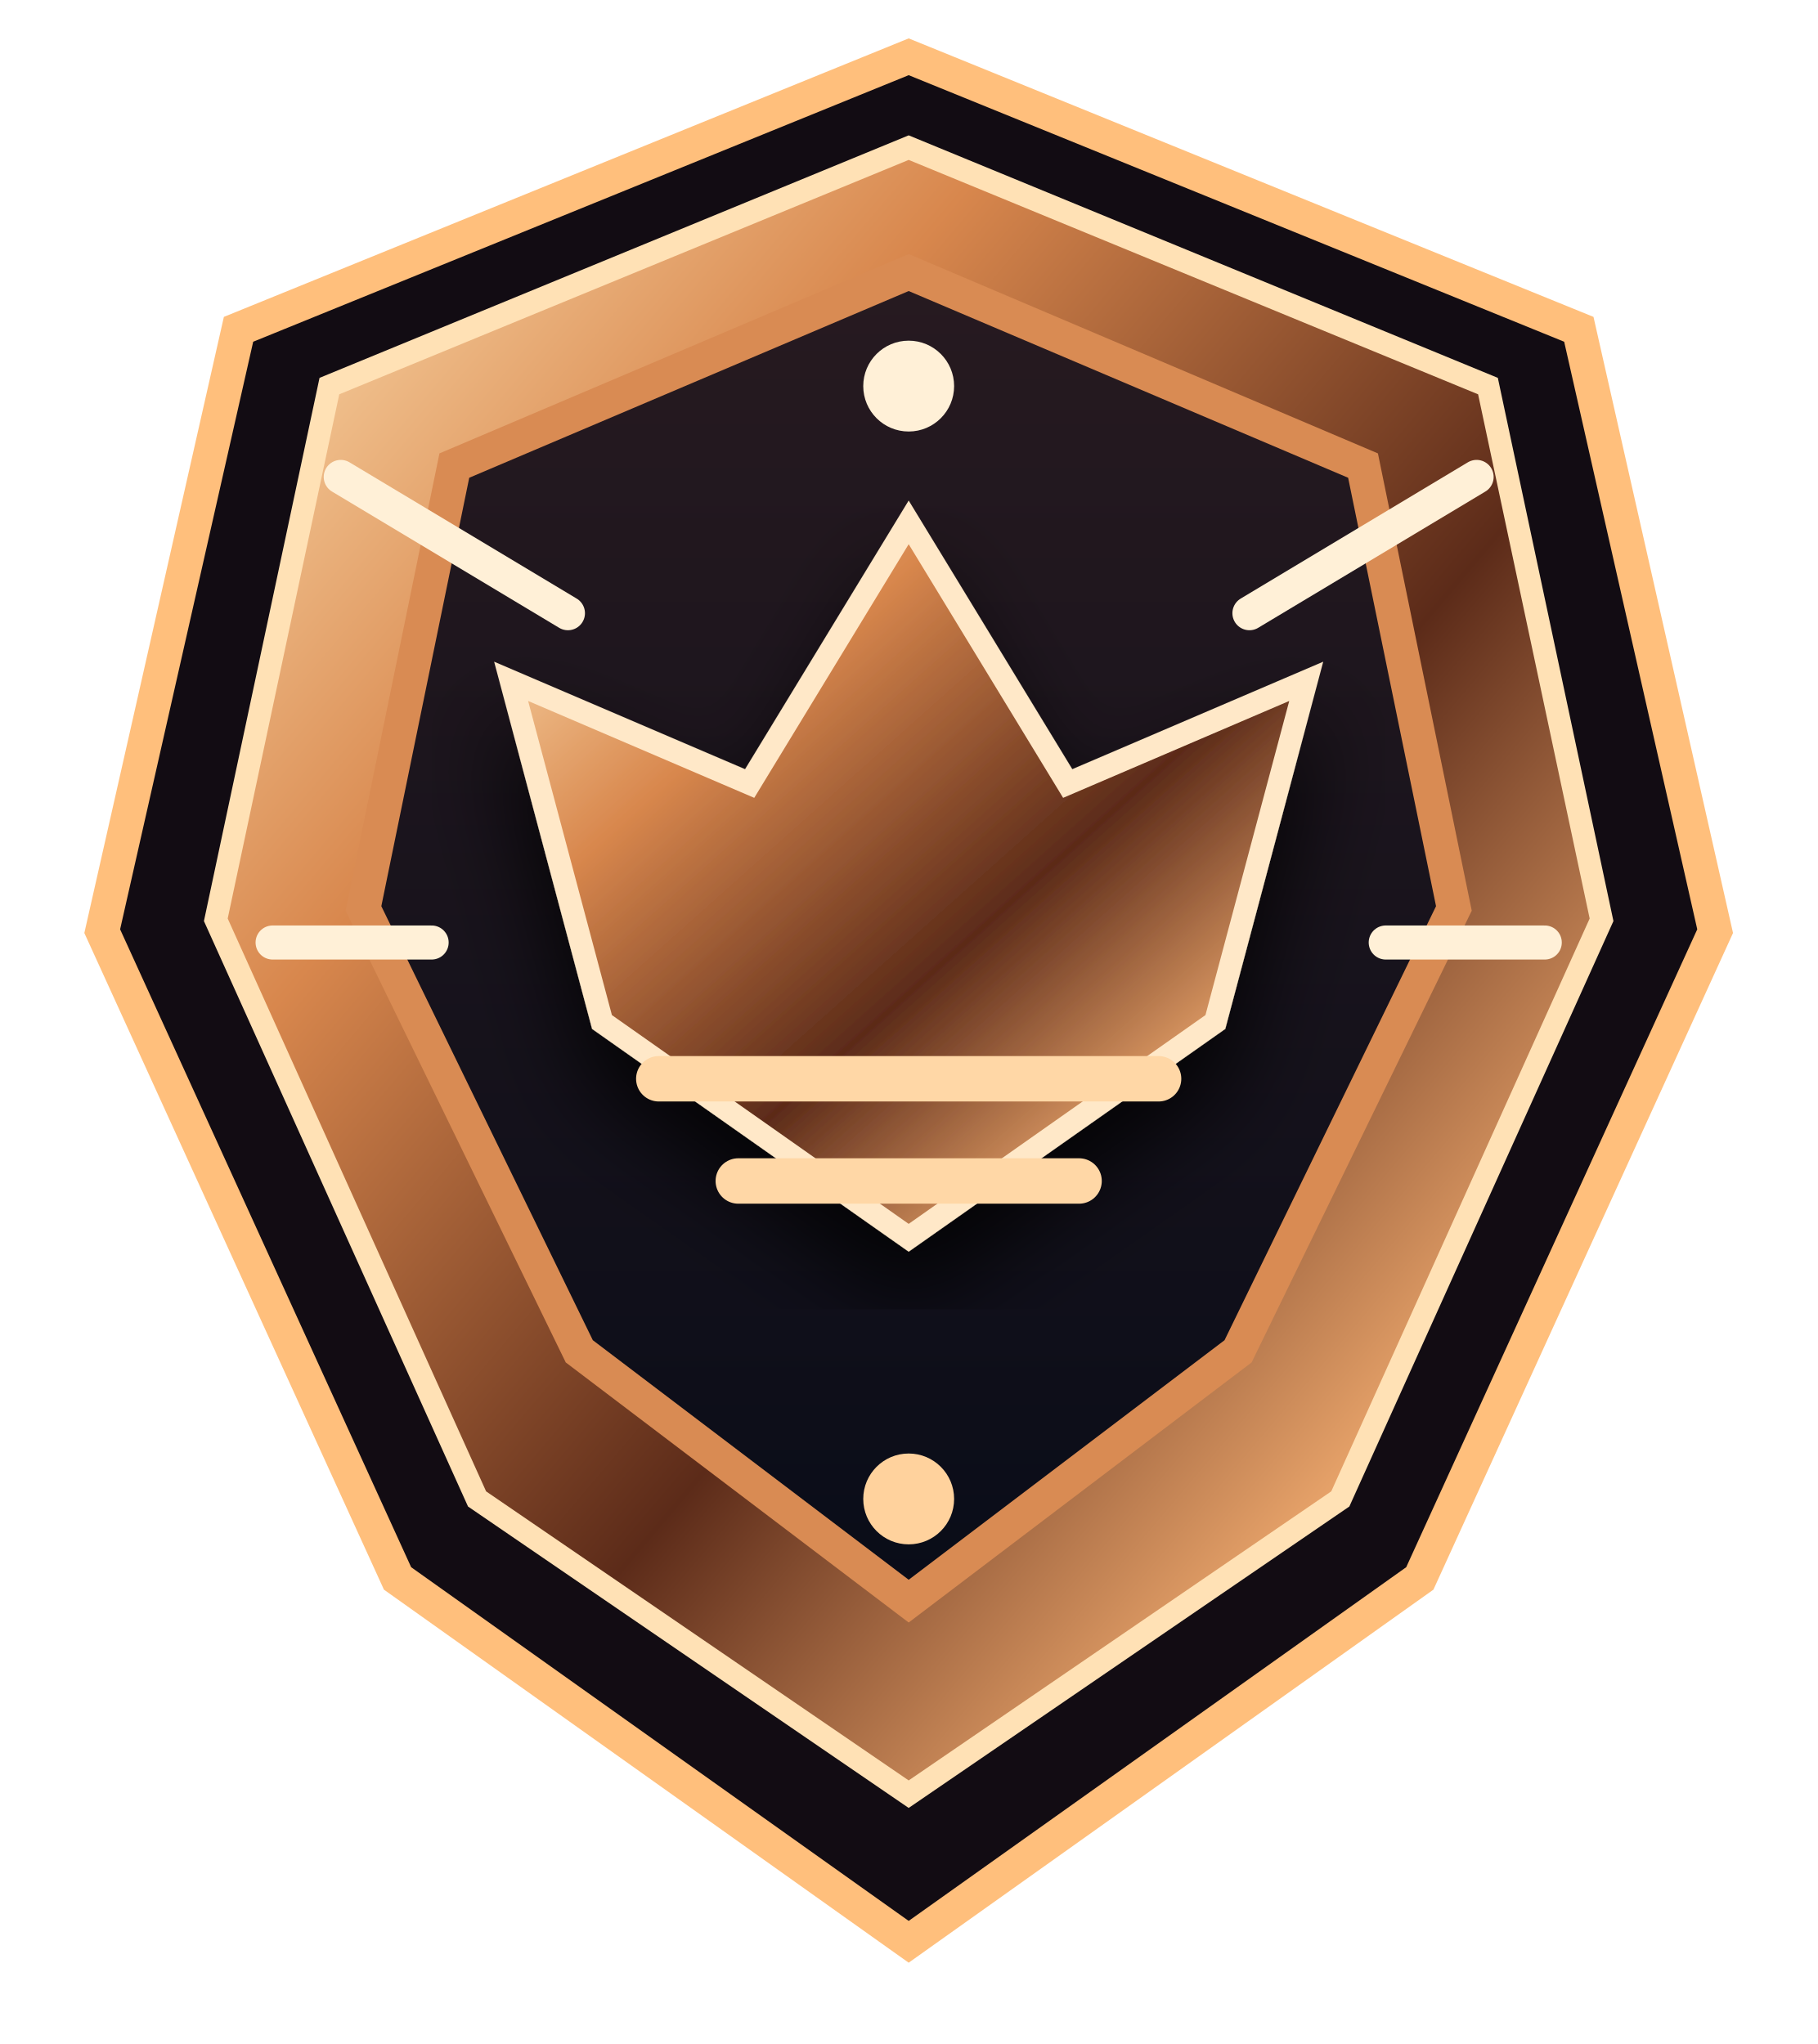
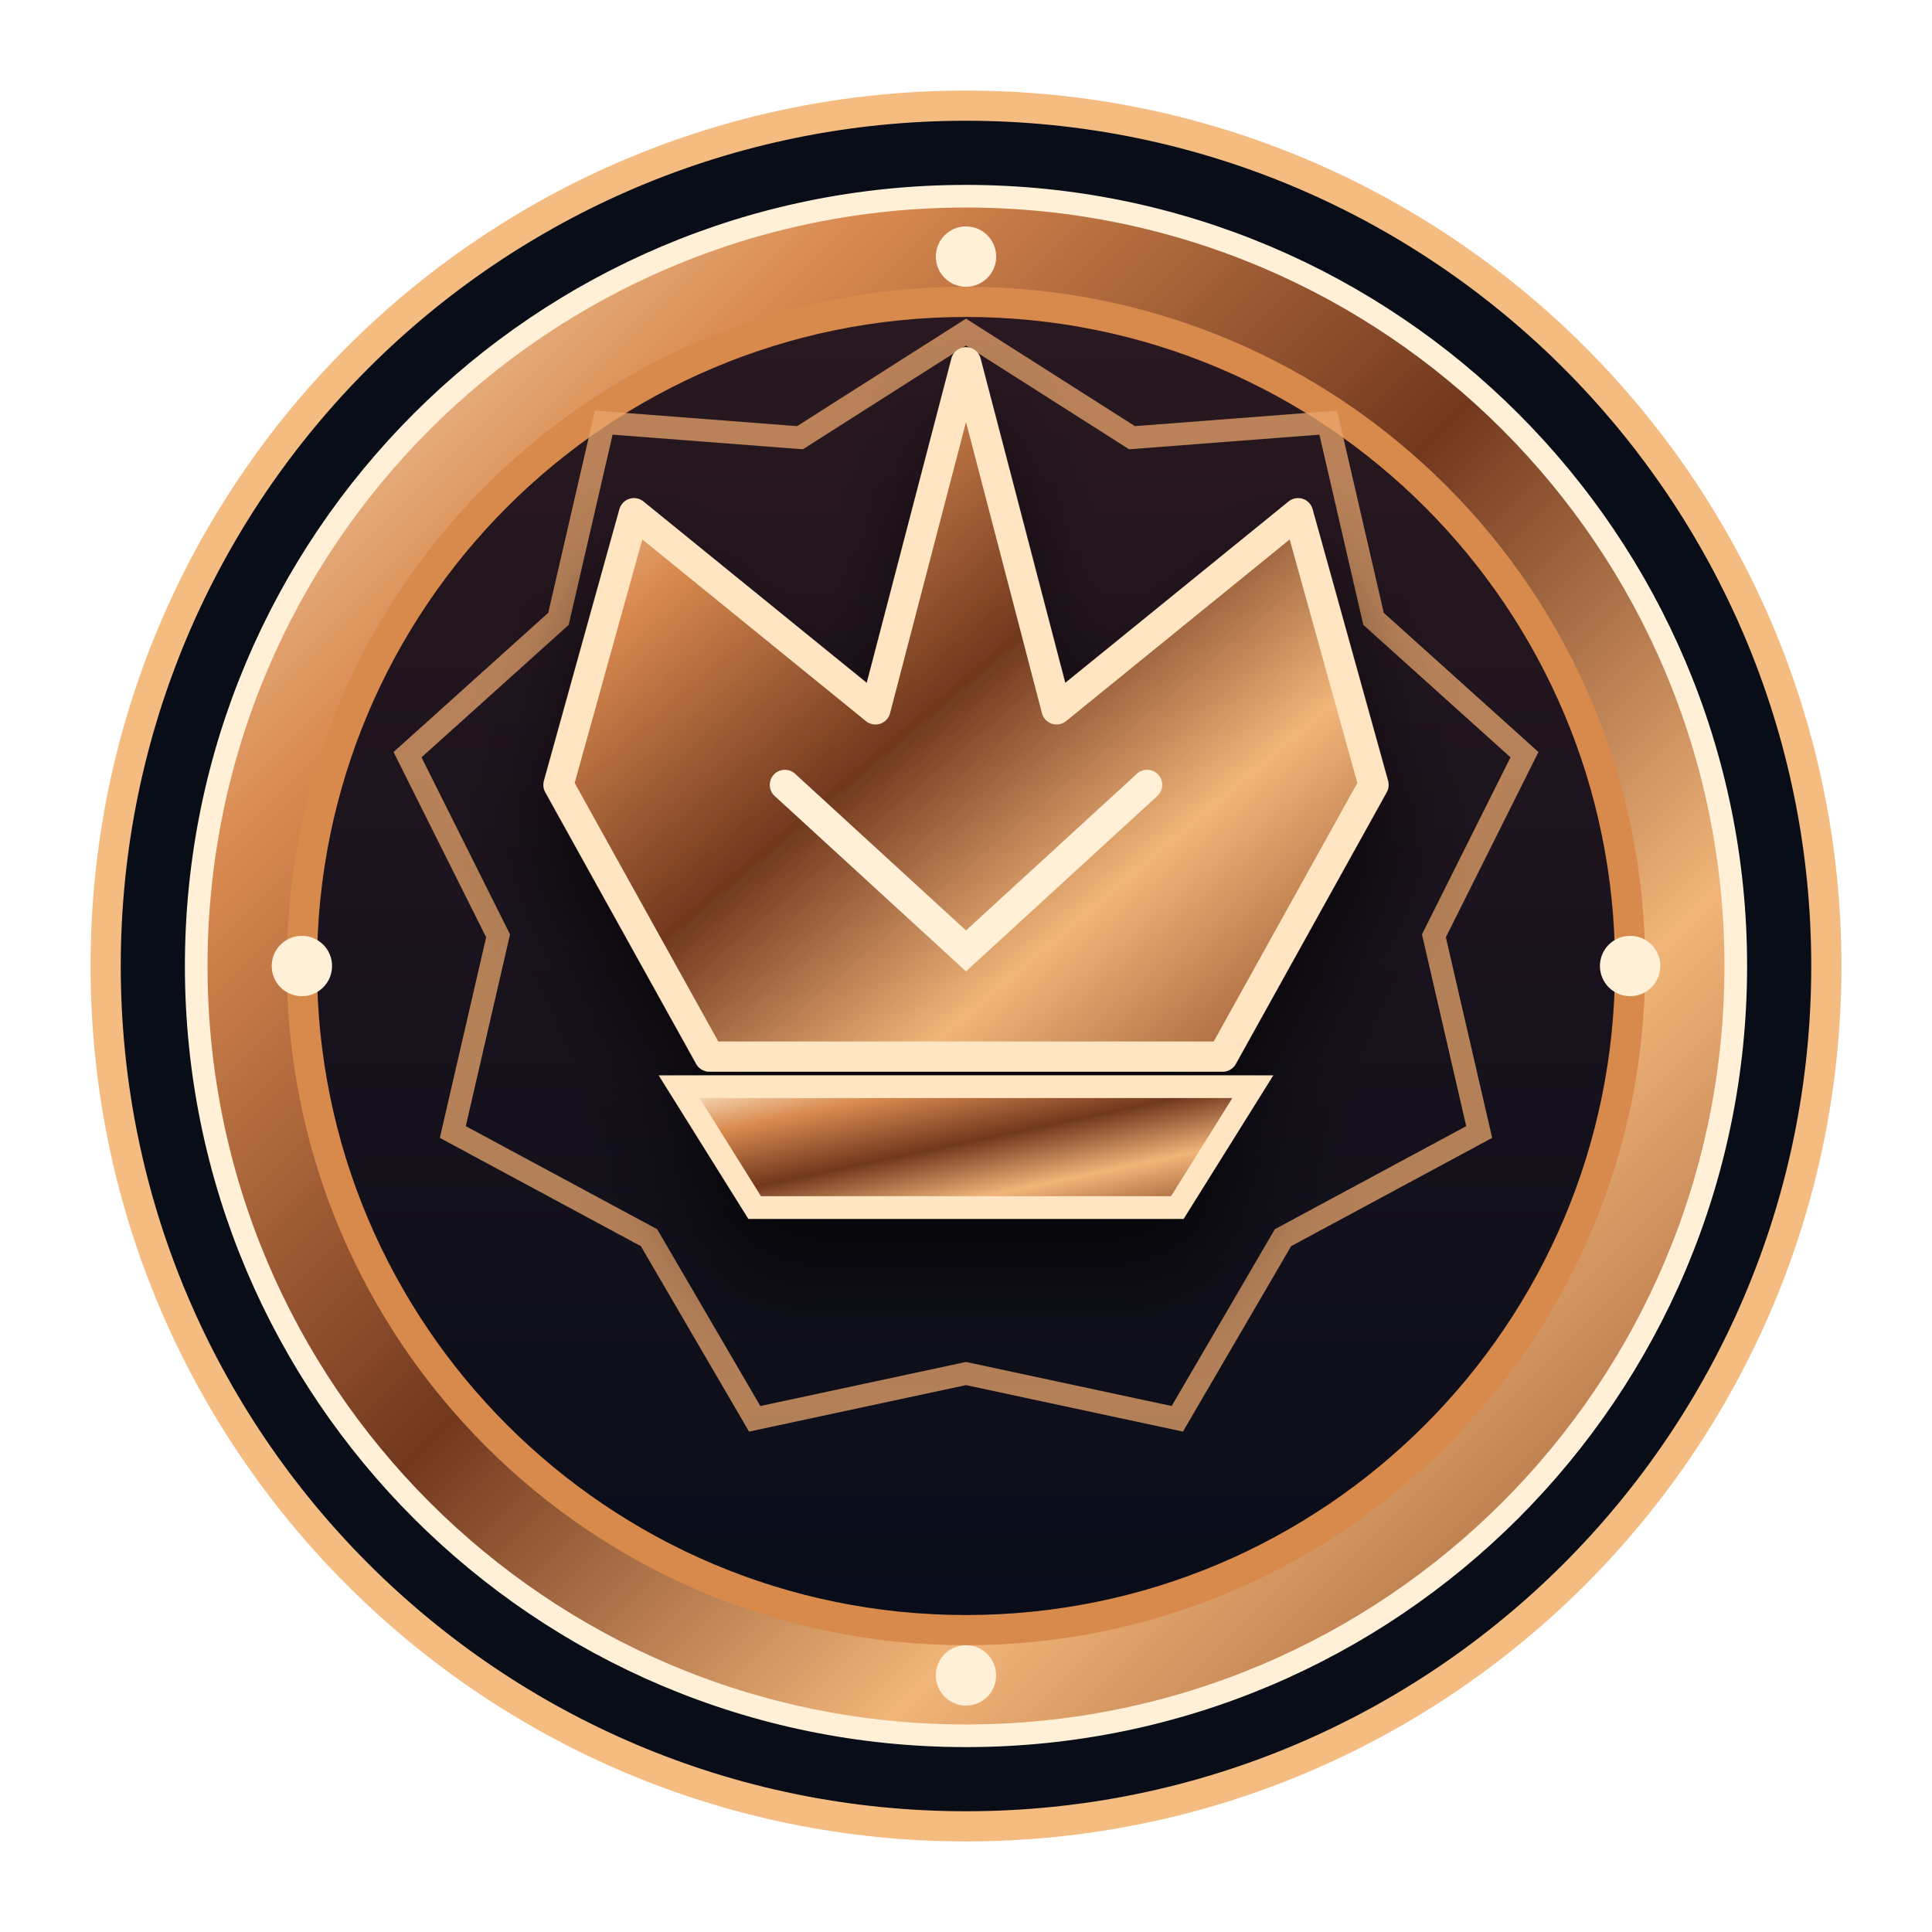
- <svg xmlns="http://www.w3.org/2000/svg" viewBox="0 0 160 180">
+ <svg xmlns="http://www.w3.org/2000/svg" viewBox="0 0 128 128" role="img" aria-label="Insignia Bronce">
  <defs>
-     <linearGradient id="m" x1="0" y1="0" x2="1" y2="1">
-       <stop stop-color="#ffe3b4" />
-       <stop offset=".28" stop-color="#d8874d" />
-       <stop offset=".58" stop-color="#5c2b19" />
-       <stop offset=".82" stop-color="#eaa56b" />
-       <stop offset="1" stop-color="#fff0ce" />
+     <linearGradient id="metal" x1="0" y1="0" x2="1" y2="1">
+       <stop stop-color="#fff0d1" />
+       <stop offset=".22" stop-color="#d98a50" />
+       <stop offset=".48" stop-color="#71381e" />
+       <stop offset=".72" stop-color="#f1b579" />
+       <stop offset="1" stop-color="#8a4725" />
    </linearGradient>
-     <linearGradient id="b" x1="0" y1="0" x2="0" y2="1">
-       <stop stop-color="#271a20" />
-       <stop offset="1" stop-color="#090c18" />
+     <linearGradient id="plate" x1="0" y1="0" x2="0" y2="1">
+       <stop stop-color="#2a1820" />
+       <stop offset="1" stop-color="#080d19" />
    </linearGradient>
-     <filter id="s">
-       <feDropShadow dx="0" dy="5" stdDeviation="4" flood-color="#000" flood-opacity=".8" />
+     <filter id="shadow" x="-30%" y="-30%" width="160%" height="170%">
+       <feDropShadow dx="0" dy="4" stdDeviation="3" flood-color="#000" flood-opacity=".65" />
    </filter>
  </defs>
-   <path d="M80 5 139 29 151 82 125 139 80 171 35 139 9 82 21 29Z" fill="#120c13" stroke="#ffbf7c" stroke-width="3" />
-   <path d="M80 13 131 34 141 81 118 132 80 158 42 132 19 81 29 34Z" fill="url(#m)" stroke="#ffe1b5" stroke-width="2" />
-   <path d="M80 24 120 41 128 80 109 119 80 141 51 119 32 80 40 41Z" fill="url(#b)" stroke="#d98b53" stroke-width="3" />
-   <path d="m45 60 21 9 14-23 14 23 21-9-8 30-27 19-27-19Z" fill="url(#m)" stroke="#ffe8c8" stroke-width="2" filter="url(#s)" />
-   <path d="M58 95h44M65 104h30" stroke="#ffd7a6" stroke-width="4" stroke-linecap="round" />
-   <path d="m30 42 20 12M130 42l-20 12M24 83l14 0M136 83h-14" stroke="#fff0d7" stroke-width="3" stroke-linecap="round" />
-   <circle cx="80" cy="34" r="4" fill="#fff0d7" />
-   <circle cx="80" cy="132" r="4" fill="#ffd29d" />
+   <circle cx="64" cy="64" r="57" fill="#080d18" stroke="#f5bc82" stroke-width="2" />
+   <circle cx="64" cy="64" r="51" fill="url(#metal)" stroke="#fff0d7" stroke-width="1.5" />
+   <circle cx="64" cy="64" r="44" fill="url(#plate)" stroke="#d8894c" stroke-width="2" />
+   <path d="M64 22 75 29 88 28 91 41 101 50 95 62 98 75 85 82 78 94 64 91 50 94 43 82 30 75 33 62 27 50 37 41 40 28 53 29Z" fill="none" stroke="#e9a66c" stroke-opacity=".75" stroke-width="1.5" />
+   <g filter="url(#shadow)">
+     <path d="m37 52 5-18 16 13 6-23 6 23 16-13 5 18-10 18H47Z" fill="url(#metal)" stroke="#ffe5c1" stroke-width="2" stroke-linejoin="round" />
+     <path d="M45 72h38l-5 8H50Z" fill="url(#metal)" stroke="#ffe5c1" stroke-width="1.5" />
+     <path d="M52 52 64 63 76 52" fill="none" stroke="#fff0d7" stroke-width="2" stroke-linecap="round" />
+   </g>
+   <circle cx="64" cy="17" r="2" fill="#fff0d7" />
+   <circle cx="108" cy="64" r="2" fill="#fff0d7" />
+   <circle cx="64" cy="111" r="2" fill="#fff0d7" />
+   <circle cx="20" cy="64" r="2" fill="#fff0d7" />
</svg>
